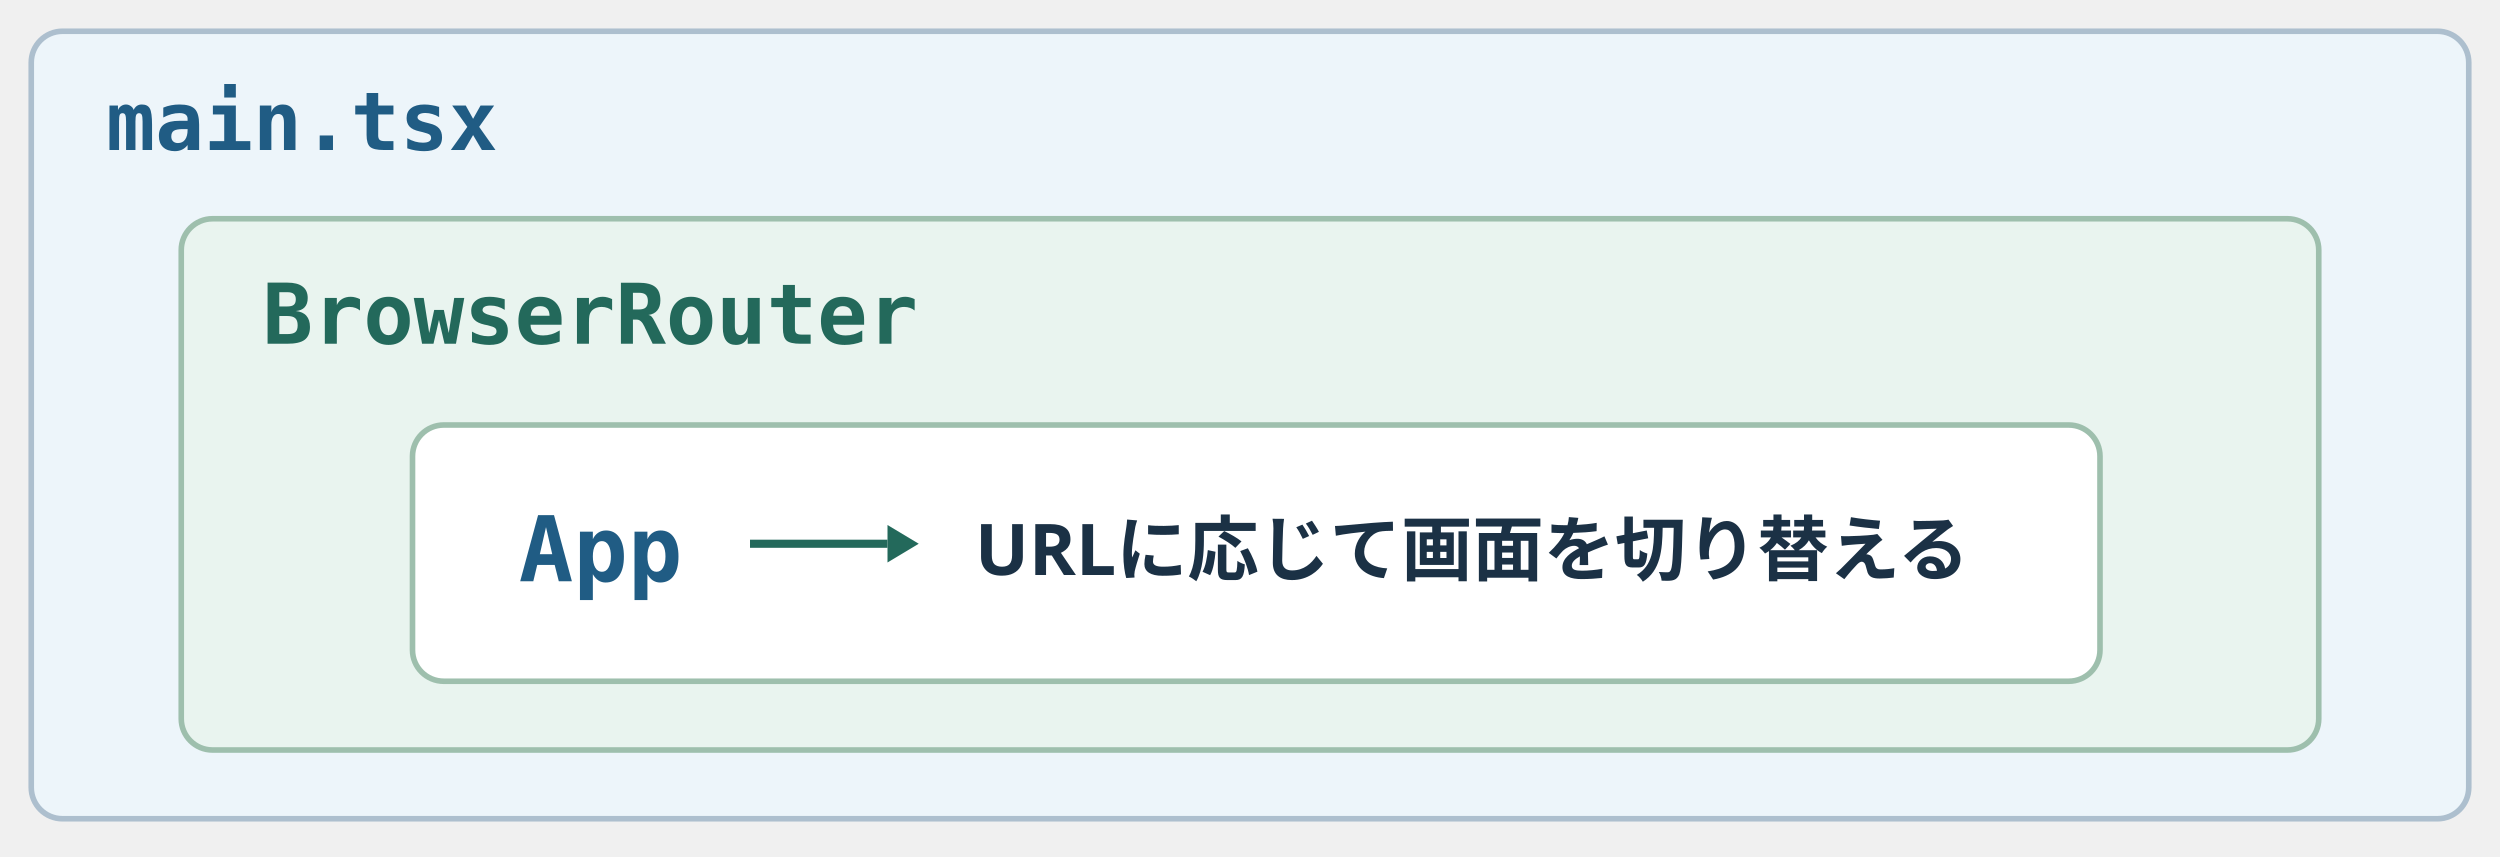
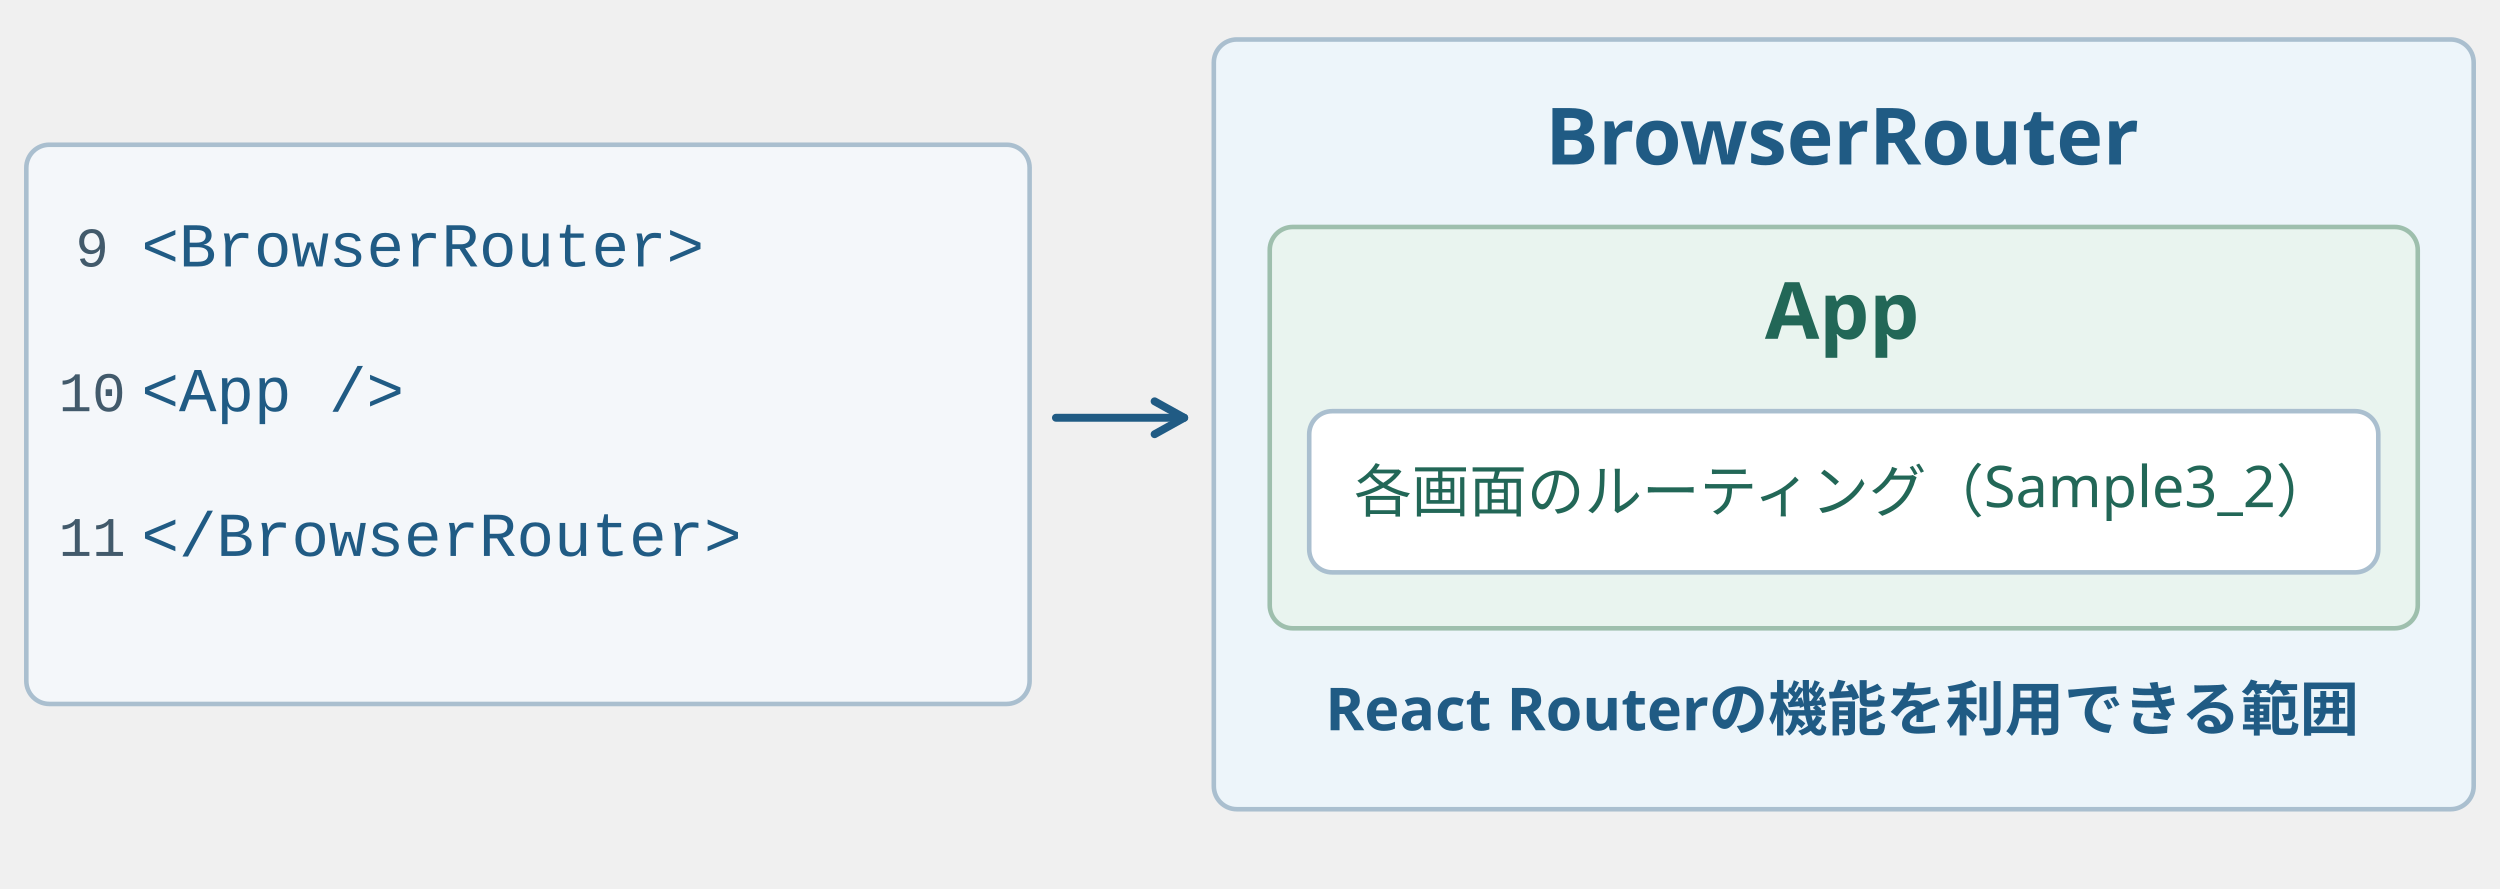
- <svg xmlns="http://www.w3.org/2000/svg" width="400" height="137" viewBox="0 0 400 137" font-family="Meiryo, sans-serif">
-   <rect x="5" y="5" width="390" height="126" rx="5" fill="#edf5fa" stroke="#adbfce" stroke-width=".9" />
-   <text x="17" y="24" font-size="13" fill="#205c84" font-weight="700" text-anchor="start" font-family="Consolas, MS Gothic, monospace">main.tsx</text>
-   <rect x="29" y="35" width="342" height="85" rx="5" fill="#e9f4ef" stroke="#9ebfad" stroke-width=".9" />
-   <text x="42" y="55" font-size="13.4" fill="#23695b" font-weight="700" text-anchor="start" font-family="Consolas, MS Gothic, monospace">BrowserRouter</text>
-   <rect x="66" y="68" width="270" height="41" rx="5" fill="#fff" stroke="#9ebfad" stroke-width=".9" />
-   <text x="83" y="93" font-size="14.5" fill="#205c84" font-weight="700" text-anchor="start" font-family="Consolas, MS Gothic, monospace">App</text>
-   <path d="M120 87H142" stroke="#23695b" stroke-width="1.3" fill="none" />
-   <path d="M142 84l5 3-5 3Z" fill="#23695b" />
-   <text x="156" y="92" font-size="11.4" fill="#1b3145" font-weight="700" text-anchor="start">URLに応じて画面を切り替える</text>
+ <svg xmlns="http://www.w3.org/2000/svg" width="760" height="270" viewBox="0 0 760 270">
+   <rect x="8" y="44" width="305" height="170" rx="7" fill="#f4f7fa" stroke="#aabfcf" stroke-width="1.4" />
+   <text x="28" y="81" fill="#425a6b" text-anchor="middle" font-size="17" font-family="Courier New, MS Gothic, monospace" font-weight="400">9</text>
+   <text x="43" y="81" fill="#205b84" text-anchor="start" font-size="19" font-family="Courier New, MS Gothic, monospace" font-weight="400">    &lt;BrowserRouter&gt;</text>
+   <text x="28" y="125" fill="#425a6b" text-anchor="middle" font-size="17" font-family="Courier New, MS Gothic, monospace" font-weight="400">10</text>
+   <text x="43" y="125" fill="#205b84" text-anchor="start" font-size="19" font-family="Courier New, MS Gothic, monospace" font-weight="400">      &lt;App /&gt;</text>
+   <text x="28" y="169" fill="#425a6b" text-anchor="middle" font-size="17" font-family="Courier New, MS Gothic, monospace" font-weight="400">11</text>
+   <text x="43" y="169" fill="#205b84" text-anchor="start" font-size="19" font-family="Courier New, MS Gothic, monospace" font-weight="400">    &lt;/BrowserRouter&gt;</text>
+   <polyline points="321,127 360,127" fill="none" stroke="#205b84" stroke-width="2.4" stroke-linejoin="round" stroke-linecap="round" />
+   <polyline points="351,122 360,127 351,132" fill="none" stroke="#205b84" stroke-width="2.4" stroke-linejoin="round" stroke-linecap="round" />
+   <rect x="369" y="12" width="383" height="234" rx="7" fill="#edf5fa" stroke="#aabfcf" stroke-width="1.4" />
+   <text x="560" y="50" fill="#205b84" text-anchor="middle" font-size="24" font-family="Meiryo, MS Gothic, sans-serif" font-weight="700">BrowserRouter</text>
+   <rect x="386" y="69" width="349" height="122" rx="7" fill="#e9f4ef" stroke="#9ebfad" stroke-width="1.4" />
+   <text x="560" y="103" fill="#226757" text-anchor="middle" font-size="24" font-family="Meiryo, MS Gothic, sans-serif" font-weight="700">App</text>
+   <rect x="398" y="125" width="325" height="49" rx="7" fill="white" stroke="#aabfcf" stroke-width="1.4" />
+   <text x="560.5" y="155.625" fill="#226757" text-anchor="middle" font-size="17.5" font-family="Meiryo, MS Gothic, sans-serif" font-weight="400">各画面のルーティング（Sample3_2）</text>
+   <text x="560" y="222" fill="#205b84" text-anchor="middle" font-size="18" font-family="Meiryo, MS Gothic, sans-serif" font-weight="700">React Routerの機能を利用できる範囲</text>
</svg>
